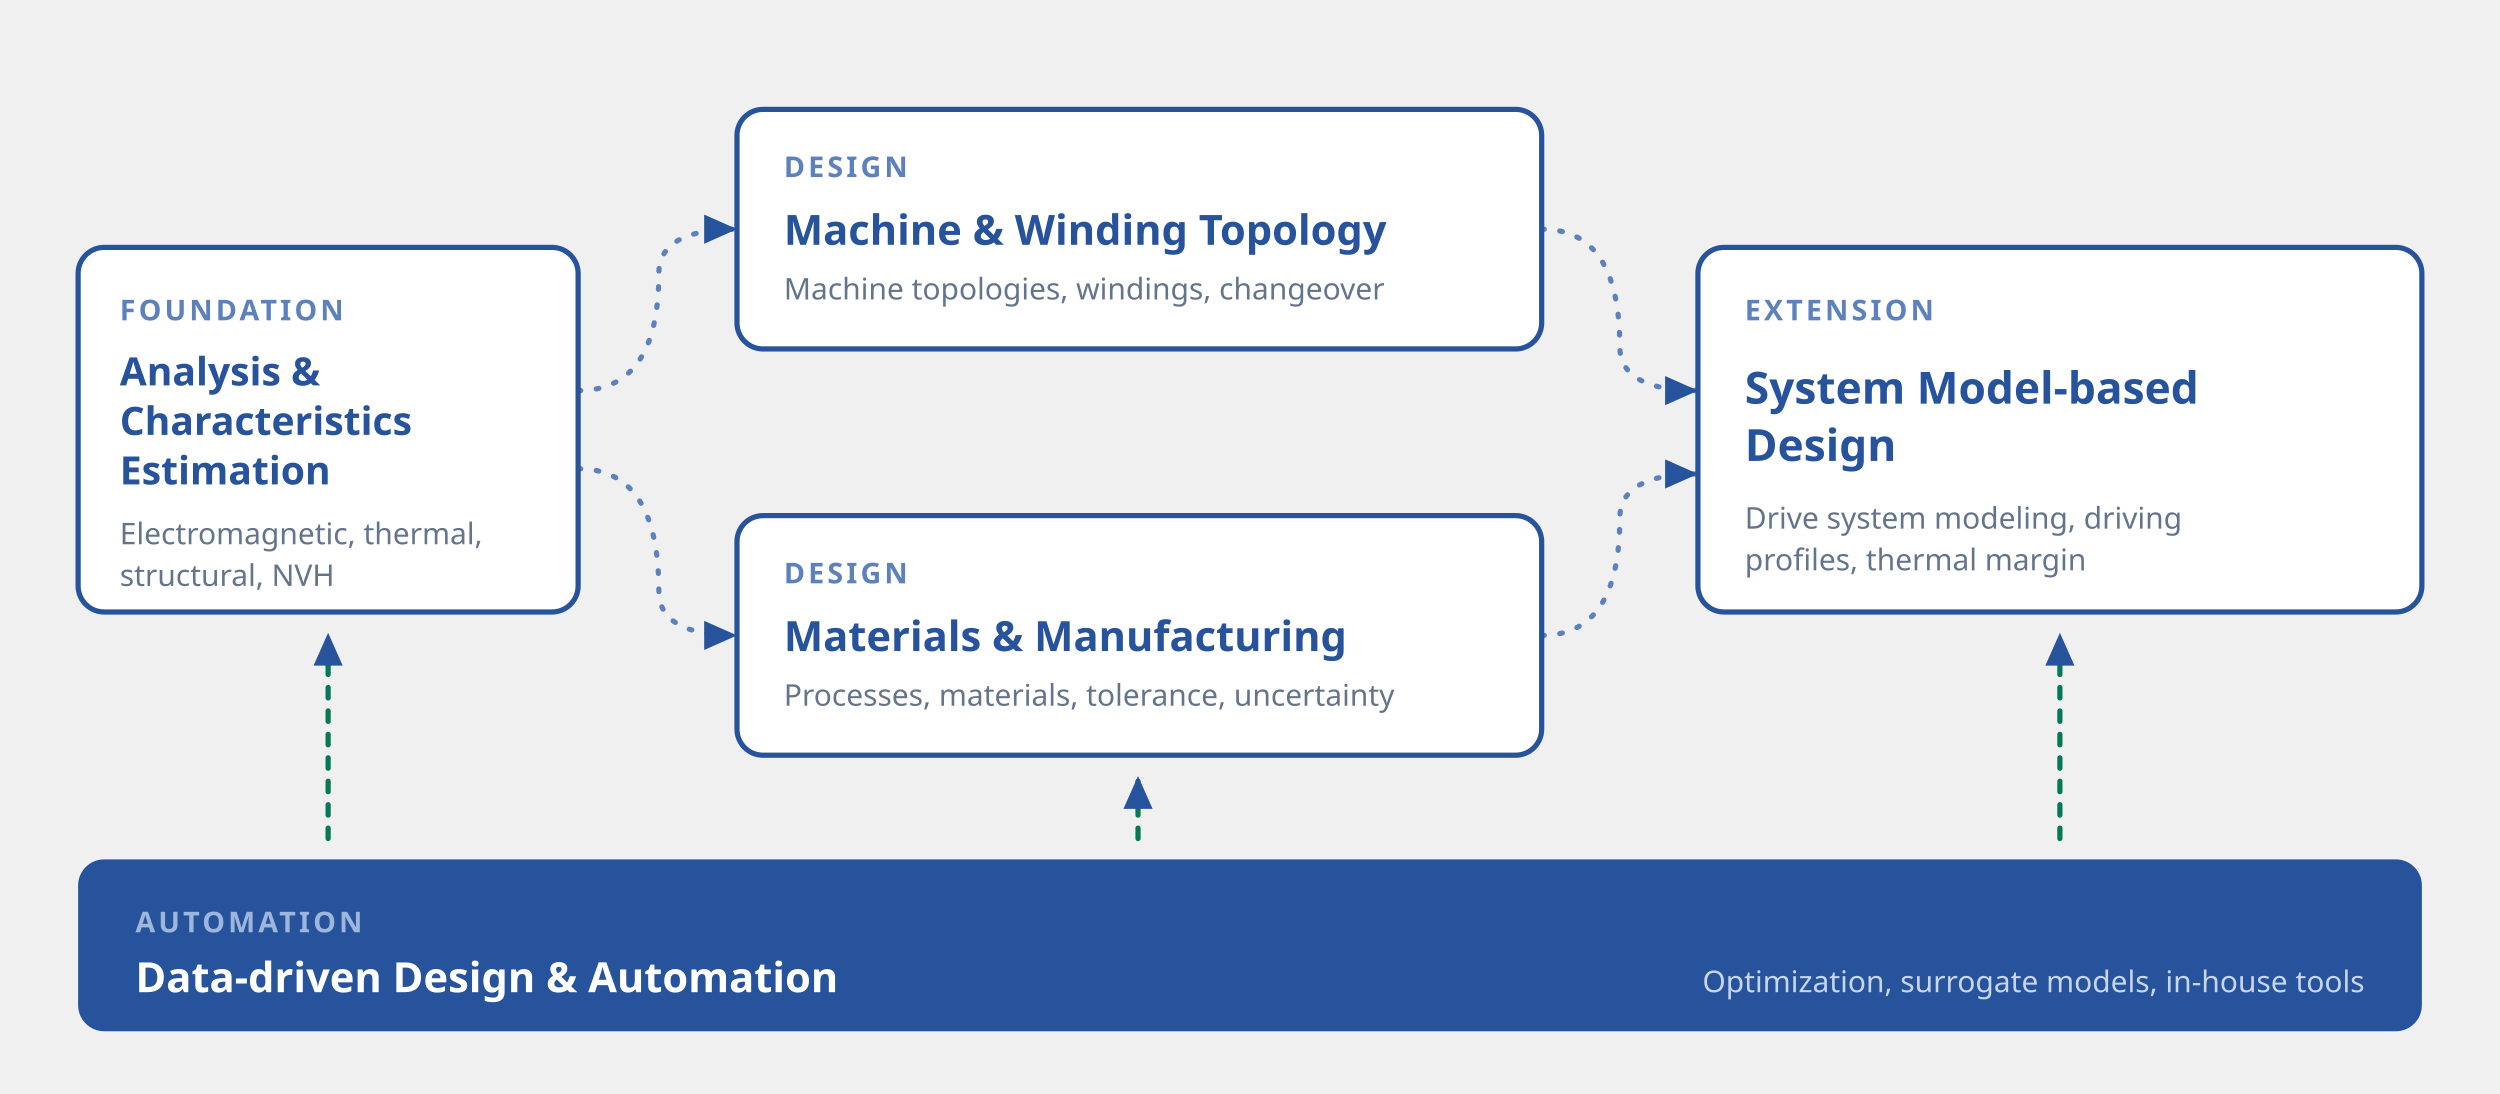
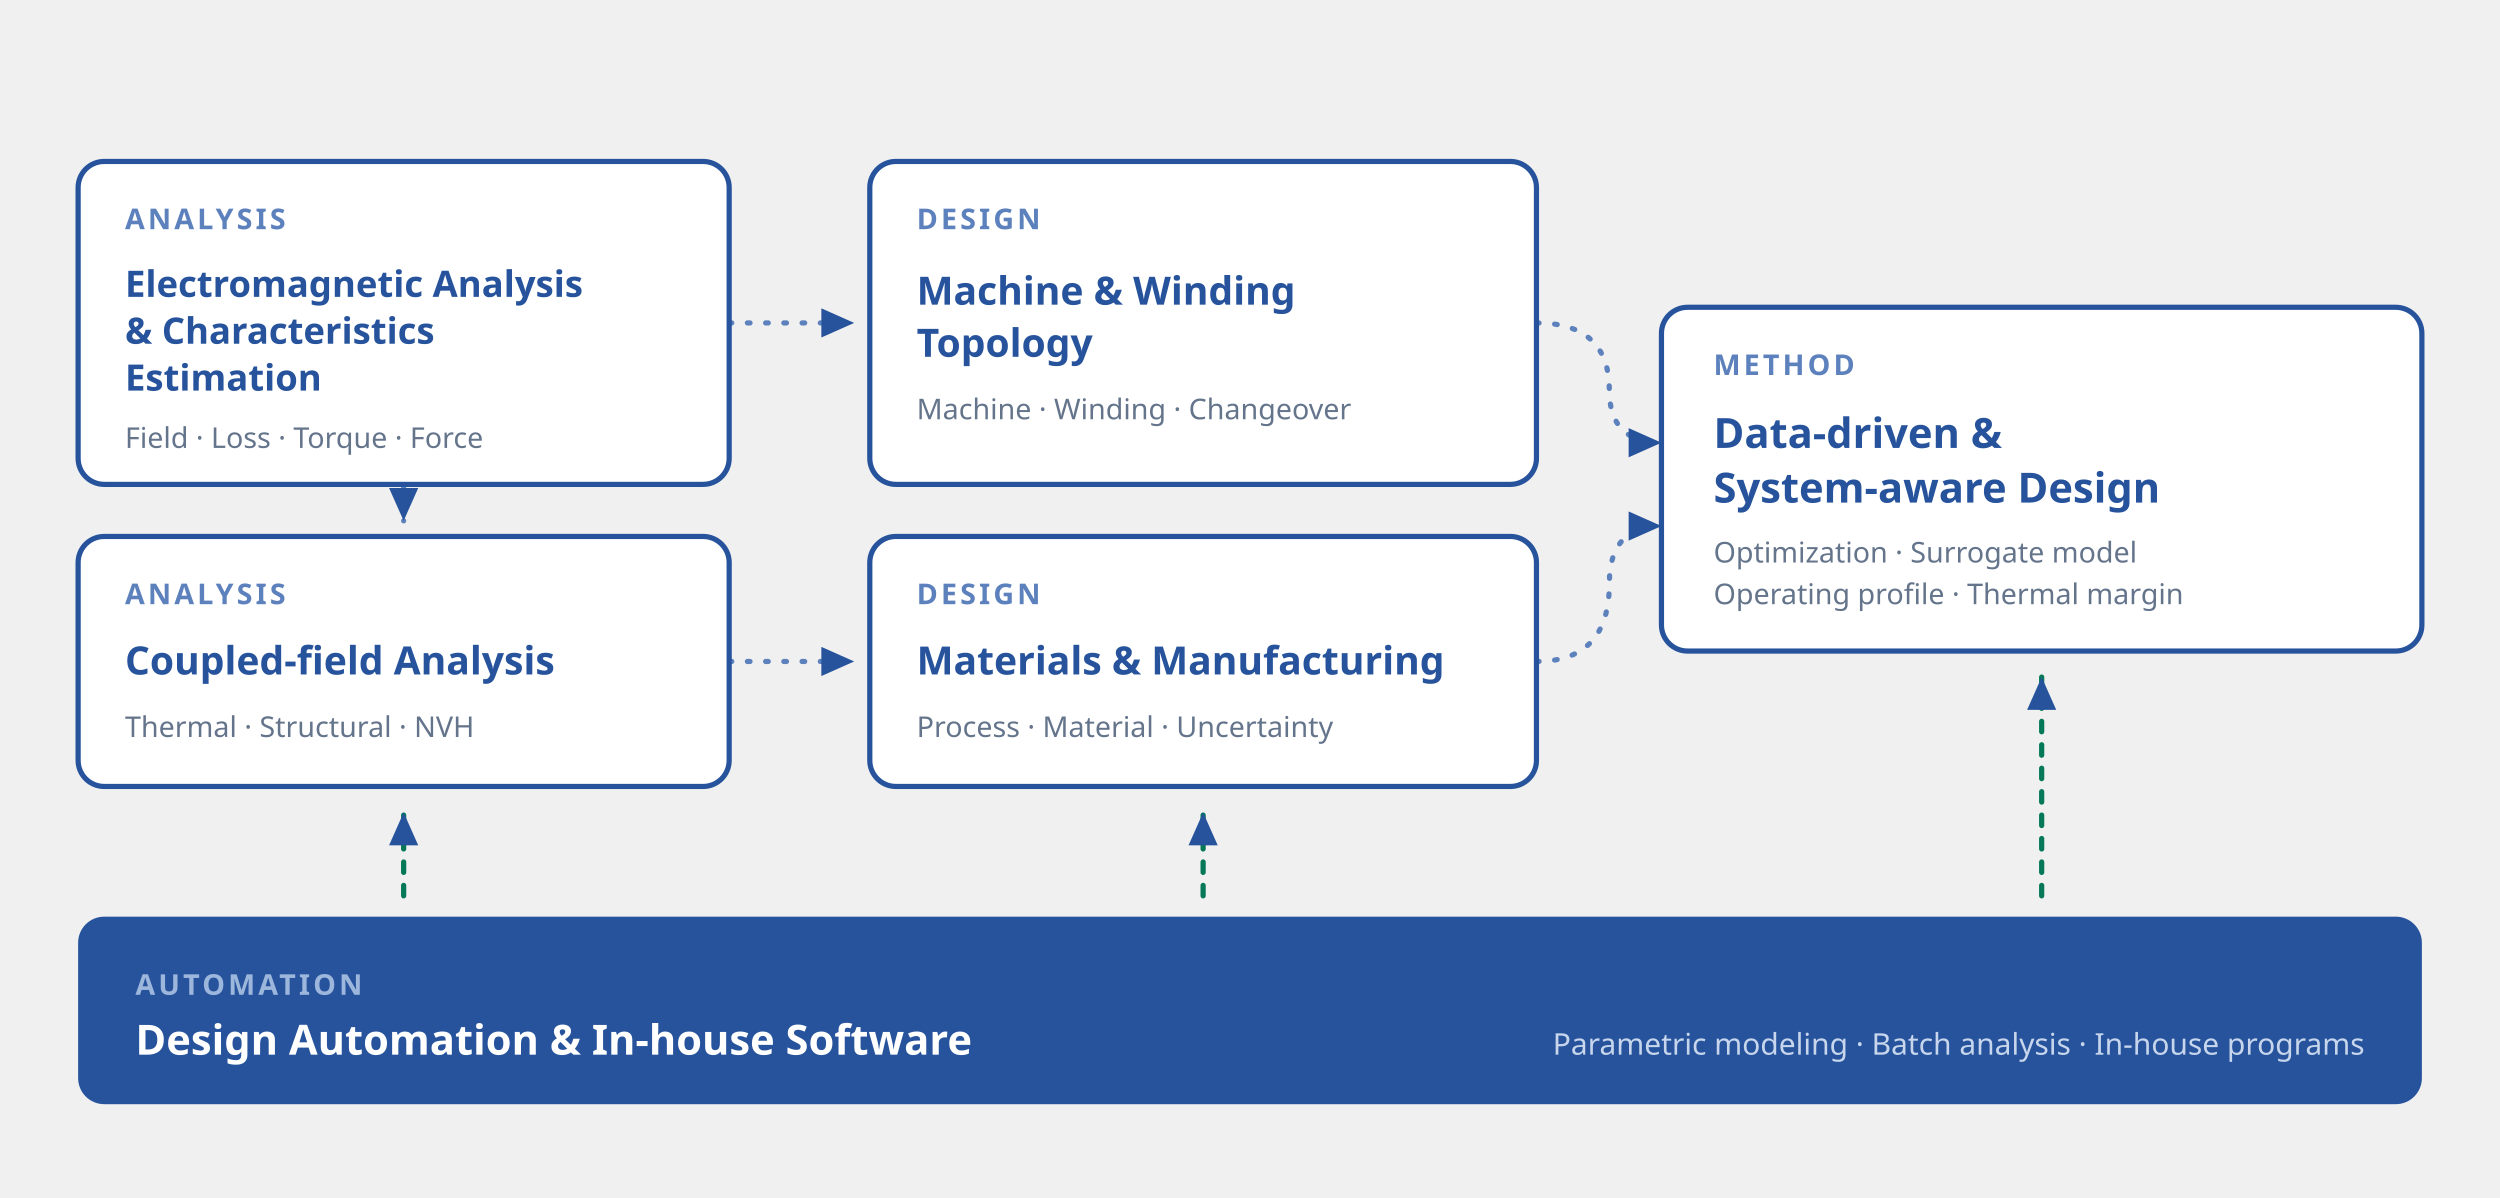
- <svg xmlns="http://www.w3.org/2000/svg" viewBox="0 0 960 420" font-family="Pretendard, system-ui, sans-serif" role="img" aria-label="How the five research areas relate: analysis and characteristics estimation as the foundation, design built on it through topology and materials, extended to the system level, with data-driven methods and in-house software automating the whole loop">
+ <svg xmlns="http://www.w3.org/2000/svg" viewBox="0 0 960 460" font-family="Pretendard, system-ui, sans-serif" role="img" aria-label="How the research areas relate: electromagnetic analysis feeds coupled-field analysis, both underpin topology and materials design, which lead to data-driven and system-aware design, with in-house automation running the whole loop underneath">
  <style>
  @keyframes flow { to { stroke-dashoffset: -28; } }
  @keyframes glow {
    0%, 60%, 100% { fill: #ffffff; }
    15%           { fill: #E8EEF7; }
  }
  @keyframes rise {
    0%, 100% { opacity: 0.35; }
    50%      { opacity: 0.9; }
  }
  .link { animation: flow 2.2s linear infinite; }
-   .card { animation: glow 9s ease-in-out infinite; }
+   .card { animation: glow 10s ease-in-out infinite; }
  .card-1 { animation-delay: 0s; }
-   .card-2 { animation-delay: 1.6s; }
+   .card-2 { animation-delay: 1.2s; }
  .card-3 { animation-delay: 2.4s; }
-   .card-4 { animation-delay: 4s; }
+   .card-4 { animation-delay: 3.2s; }
+   .card-5 { animation-delay: 4.4s; }
  .feed { animation: rise 4s ease-in-out infinite; }
  .feed-1 { animation-delay: 0s; }
  .feed-2 { animation-delay: 0.8s; }
  .feed-3 { animation-delay: 1.6s; }
-   .feed-4 { animation-delay: 2.4s; }
  @media (prefers-reduced-motion: reduce) {
    .link, .card, .feed { animation: none; }
  }
</style>
  <defs>
    <marker id="ah" viewBox="0 0 10 10" refX="9" refY="5" markerWidth="7" markerHeight="7" orient="auto-start-reverse">
      <path d="M 0 1 L 9 5 L 0 9 z" fill="#26539C" />
    </marker>
  </defs>
-   <path class="link" d="M 222 150 Q 253 150 253 105 Q 253 88 283 88" fill="none" stroke="#5C81BC" stroke-width="2" stroke-dasharray="1 6" stroke-linecap="round" marker-end="url(#ah)" />
-   <path class="link" d="M 222 180 Q 253 180 253 227 Q 253 244 283 244" fill="none" stroke="#5C81BC" stroke-width="2" stroke-dasharray="1 6" stroke-linecap="round" marker-end="url(#ah)" />
-   <path class="link" d="M 592 88 Q 622 88 622 133 Q 622 150 652 150" fill="none" stroke="#5C81BC" stroke-width="2" stroke-dasharray="1 6" stroke-linecap="round" marker-end="url(#ah)" />
-   <path class="link" d="M 592 244 Q 622 244 622 199 Q 622 182 652 182" fill="none" stroke="#5C81BC" stroke-width="2" stroke-dasharray="1 6" stroke-linecap="round" marker-end="url(#ah)" />
-   <rect class="card card-1" x="30" y="95" width="192" height="140" rx="10" fill="#ffffff" stroke="#26539C" stroke-width="2" />
-   <text x="46" y="123" font-size="11" font-weight="700" fill="#5C81BC" letter-spacing="1.2">FOUNDATION</text>
-   <text x="46" y="148" font-size="15" font-weight="700" fill="#26539C">Analysis &amp;</text>
-   <text x="46" y="167" font-size="15" font-weight="700" fill="#26539C">Characteristics</text>
-   <text x="46" y="186" font-size="15" font-weight="700" fill="#26539C">Estimation</text>
-   <text x="46" y="209" font-size="11.5" fill="#64748b">Electromagnetic, thermal,</text>
-   <text x="46" y="225" font-size="11.5" fill="#64748b">structural, NVH</text>
-   <rect class="card card-2" x="283" y="42" width="309" height="92" rx="10" fill="#ffffff" stroke="#26539C" stroke-width="2" />
-   <text x="301" y="68" font-size="11" font-weight="700" fill="#5C81BC" letter-spacing="1.2">DESIGN</text>
-   <text x="301" y="94" font-size="16" font-weight="700" fill="#26539C">Machine &amp; Winding Topology</text>
-   <text x="301" y="115" font-size="11.5" fill="#64748b">Machine topologies, windings, changeover</text>
-   <rect class="card card-3" x="283" y="198" width="309" height="92" rx="10" fill="#ffffff" stroke="#26539C" stroke-width="2" />
-   <text x="301" y="224" font-size="11" font-weight="700" fill="#5C81BC" letter-spacing="1.2">DESIGN</text>
-   <text x="301" y="250" font-size="16" font-weight="700" fill="#26539C">Materials &amp; Manufacturing</text>
-   <text x="301" y="271" font-size="11.5" fill="#64748b">Processes, materials, tolerance, uncertainty</text>
-   <rect class="card card-4" x="652" y="95" width="278" height="140" rx="10" fill="#ffffff" stroke="#26539C" stroke-width="2" />
-   <text x="670" y="123" font-size="11" font-weight="700" fill="#5C81BC" letter-spacing="1.2">EXTENSION</text>
-   <text x="670" y="155" font-size="17" font-weight="700" fill="#26539C">System Model-based</text>
-   <text x="670" y="177" font-size="17" font-weight="700" fill="#26539C">Design</text>
-   <text x="670" y="203" font-size="11.5" fill="#64748b">Drive system modeling, driving</text>
-   <text x="670" y="219" font-size="11.5" fill="#64748b">profiles, thermal margin</text>
-   <line class="feed feed-1" x1="126" y1="322" x2="126" y2="243" stroke="#047857" stroke-width="2" stroke-dasharray="4 5" stroke-linecap="round" marker-end="url(#ah)" />
-   <line class="feed feed-2" x1="437" y1="322" x2="437" y2="298" stroke="#047857" stroke-width="2" stroke-dasharray="4 5" stroke-linecap="round" marker-end="url(#ah)" />
-   <line class="feed feed-3" x1="791" y1="322" x2="791" y2="243" stroke="#047857" stroke-width="2" stroke-dasharray="4 5" stroke-linecap="round" marker-end="url(#ah)" />
-   <rect x="30" y="330" width="900" height="66" rx="10" fill="#26539C" />
-   <text x="52" y="358" font-size="11" font-weight="700" fill="#9DB6DC" letter-spacing="1.2">AUTOMATION</text>
-   <text x="52" y="381" font-size="16" font-weight="700" fill="#ffffff">Data-driven Design &amp; Automation</text>
-   <text x="908" y="381" font-size="11.5" fill="#C7D6EC" text-anchor="end">Optimization, surrogate models, in-house tools</text>
+   <path class="link" d="M 155 186 L 155 200" fill="none" stroke="#5C81BC" stroke-width="2" stroke-dasharray="1 6" stroke-linecap="round" marker-end="url(#ah)" />
+   <path class="link" d="M 280 124 L 328 124" fill="none" stroke="#5C81BC" stroke-width="2" stroke-dasharray="1 6" stroke-linecap="round" marker-end="url(#ah)" />
+   <path class="link" d="M 280 254 L 328 254" fill="none" stroke="#5C81BC" stroke-width="2" stroke-dasharray="1 6" stroke-linecap="round" marker-end="url(#ah)" />
+   <path class="link" d="M 590 124 Q 618 124 618 150 Q 618 170 638 170" fill="none" stroke="#5C81BC" stroke-width="2" stroke-dasharray="1 6" stroke-linecap="round" marker-end="url(#ah)" />
+   <path class="link" d="M 590 254 Q 618 254 618 224 Q 618 202 638 202" fill="none" stroke="#5C81BC" stroke-width="2" stroke-dasharray="1 6" stroke-linecap="round" marker-end="url(#ah)" />
+   <rect class="card card-1" x="30" y="62" width="250" height="124" rx="10" fill="#ffffff" stroke="#26539C" stroke-width="2" />
+   <text x="48" y="88" font-size="11" font-weight="700" fill="#5C81BC" letter-spacing="1.2">ANALYSIS</text>
+   <text x="48" y="114" font-size="14" font-weight="700" fill="#26539C">Electromagnetic Analysis</text>
+   <text x="48" y="132" font-size="14" font-weight="700" fill="#26539C">&amp; Characteristics</text>
+   <text x="48" y="150" font-size="14" font-weight="700" fill="#26539C">Estimation</text>
+   <text x="48" y="172" font-size="11" fill="#64748b">Field · Loss · Torque · Force</text>
+   <rect class="card card-2" x="30" y="206" width="250" height="96" rx="10" fill="#ffffff" stroke="#26539C" stroke-width="2" />
+   <text x="48" y="232" font-size="11" font-weight="700" fill="#5C81BC" letter-spacing="1.2">ANALYSIS</text>
+   <text x="48" y="259" font-size="15" font-weight="700" fill="#26539C">Coupled-field Analysis</text>
+   <text x="48" y="283" font-size="11" fill="#64748b">Thermal · Structural · NVH</text>
+   <rect class="card card-3" x="334" y="62" width="256" height="124" rx="10" fill="#ffffff" stroke="#26539C" stroke-width="2" />
+   <text x="352" y="88" font-size="11" font-weight="700" fill="#5C81BC" letter-spacing="1.2">DESIGN</text>
+   <text x="352" y="117" font-size="15" font-weight="700" fill="#26539C">Machine &amp; Winding</text>
+   <text x="352" y="137" font-size="15" font-weight="700" fill="#26539C">Topology</text>
+   <text x="352" y="161" font-size="11" fill="#64748b">Machine · Winding · Changeover</text>
+   <rect class="card card-4" x="334" y="206" width="256" height="96" rx="10" fill="#ffffff" stroke="#26539C" stroke-width="2" />
+   <text x="352" y="232" font-size="11" font-weight="700" fill="#5C81BC" letter-spacing="1.2">DESIGN</text>
+   <text x="352" y="259" font-size="15" font-weight="700" fill="#26539C">Materials &amp; Manufacturing</text>
+   <text x="352" y="283" font-size="11" fill="#64748b">Process · Material · Uncertainty</text>
+   <rect class="card card-5" x="638" y="118" width="292" height="132" rx="10" fill="#ffffff" stroke="#26539C" stroke-width="2" />
+   <text x="658" y="144" font-size="11" font-weight="700" fill="#5C81BC" letter-spacing="1.2">METHOD</text>
+   <text x="658" y="172" font-size="16" font-weight="700" fill="#26539C">Data-driven &amp;</text>
+   <text x="658" y="193" font-size="16" font-weight="700" fill="#26539C">System-aware Design</text>
+   <text x="658" y="216" font-size="11" fill="#64748b">Optimization · Surrogate model</text>
+   <text x="658" y="232" font-size="11" fill="#64748b">Operating profile · Thermal margin</text>
+   <line class="feed feed-1" x1="155" y1="344" x2="155" y2="312" stroke="#047857" stroke-width="2" stroke-dasharray="4 5" stroke-linecap="round" marker-end="url(#ah)" />
+   <line class="feed feed-2" x1="462" y1="344" x2="462" y2="312" stroke="#047857" stroke-width="2" stroke-dasharray="4 5" stroke-linecap="round" marker-end="url(#ah)" />
+   <line class="feed feed-3" x1="784" y1="344" x2="784" y2="260" stroke="#047857" stroke-width="2" stroke-dasharray="4 5" stroke-linecap="round" marker-end="url(#ah)" />
+   <rect x="30" y="352" width="900" height="72" rx="10" fill="#26539C" />
+   <text x="52" y="382" font-size="11" font-weight="700" fill="#9DB6DC" letter-spacing="1.2">AUTOMATION</text>
+   <text x="52" y="405" font-size="16" font-weight="700" fill="#ffffff">Design Automation &amp; In-house Software</text>
+   <text x="908" y="405" font-size="11.5" fill="#C7D6EC" text-anchor="end">Parametric modeling · Batch analysis · In-house programs</text>
</svg>
